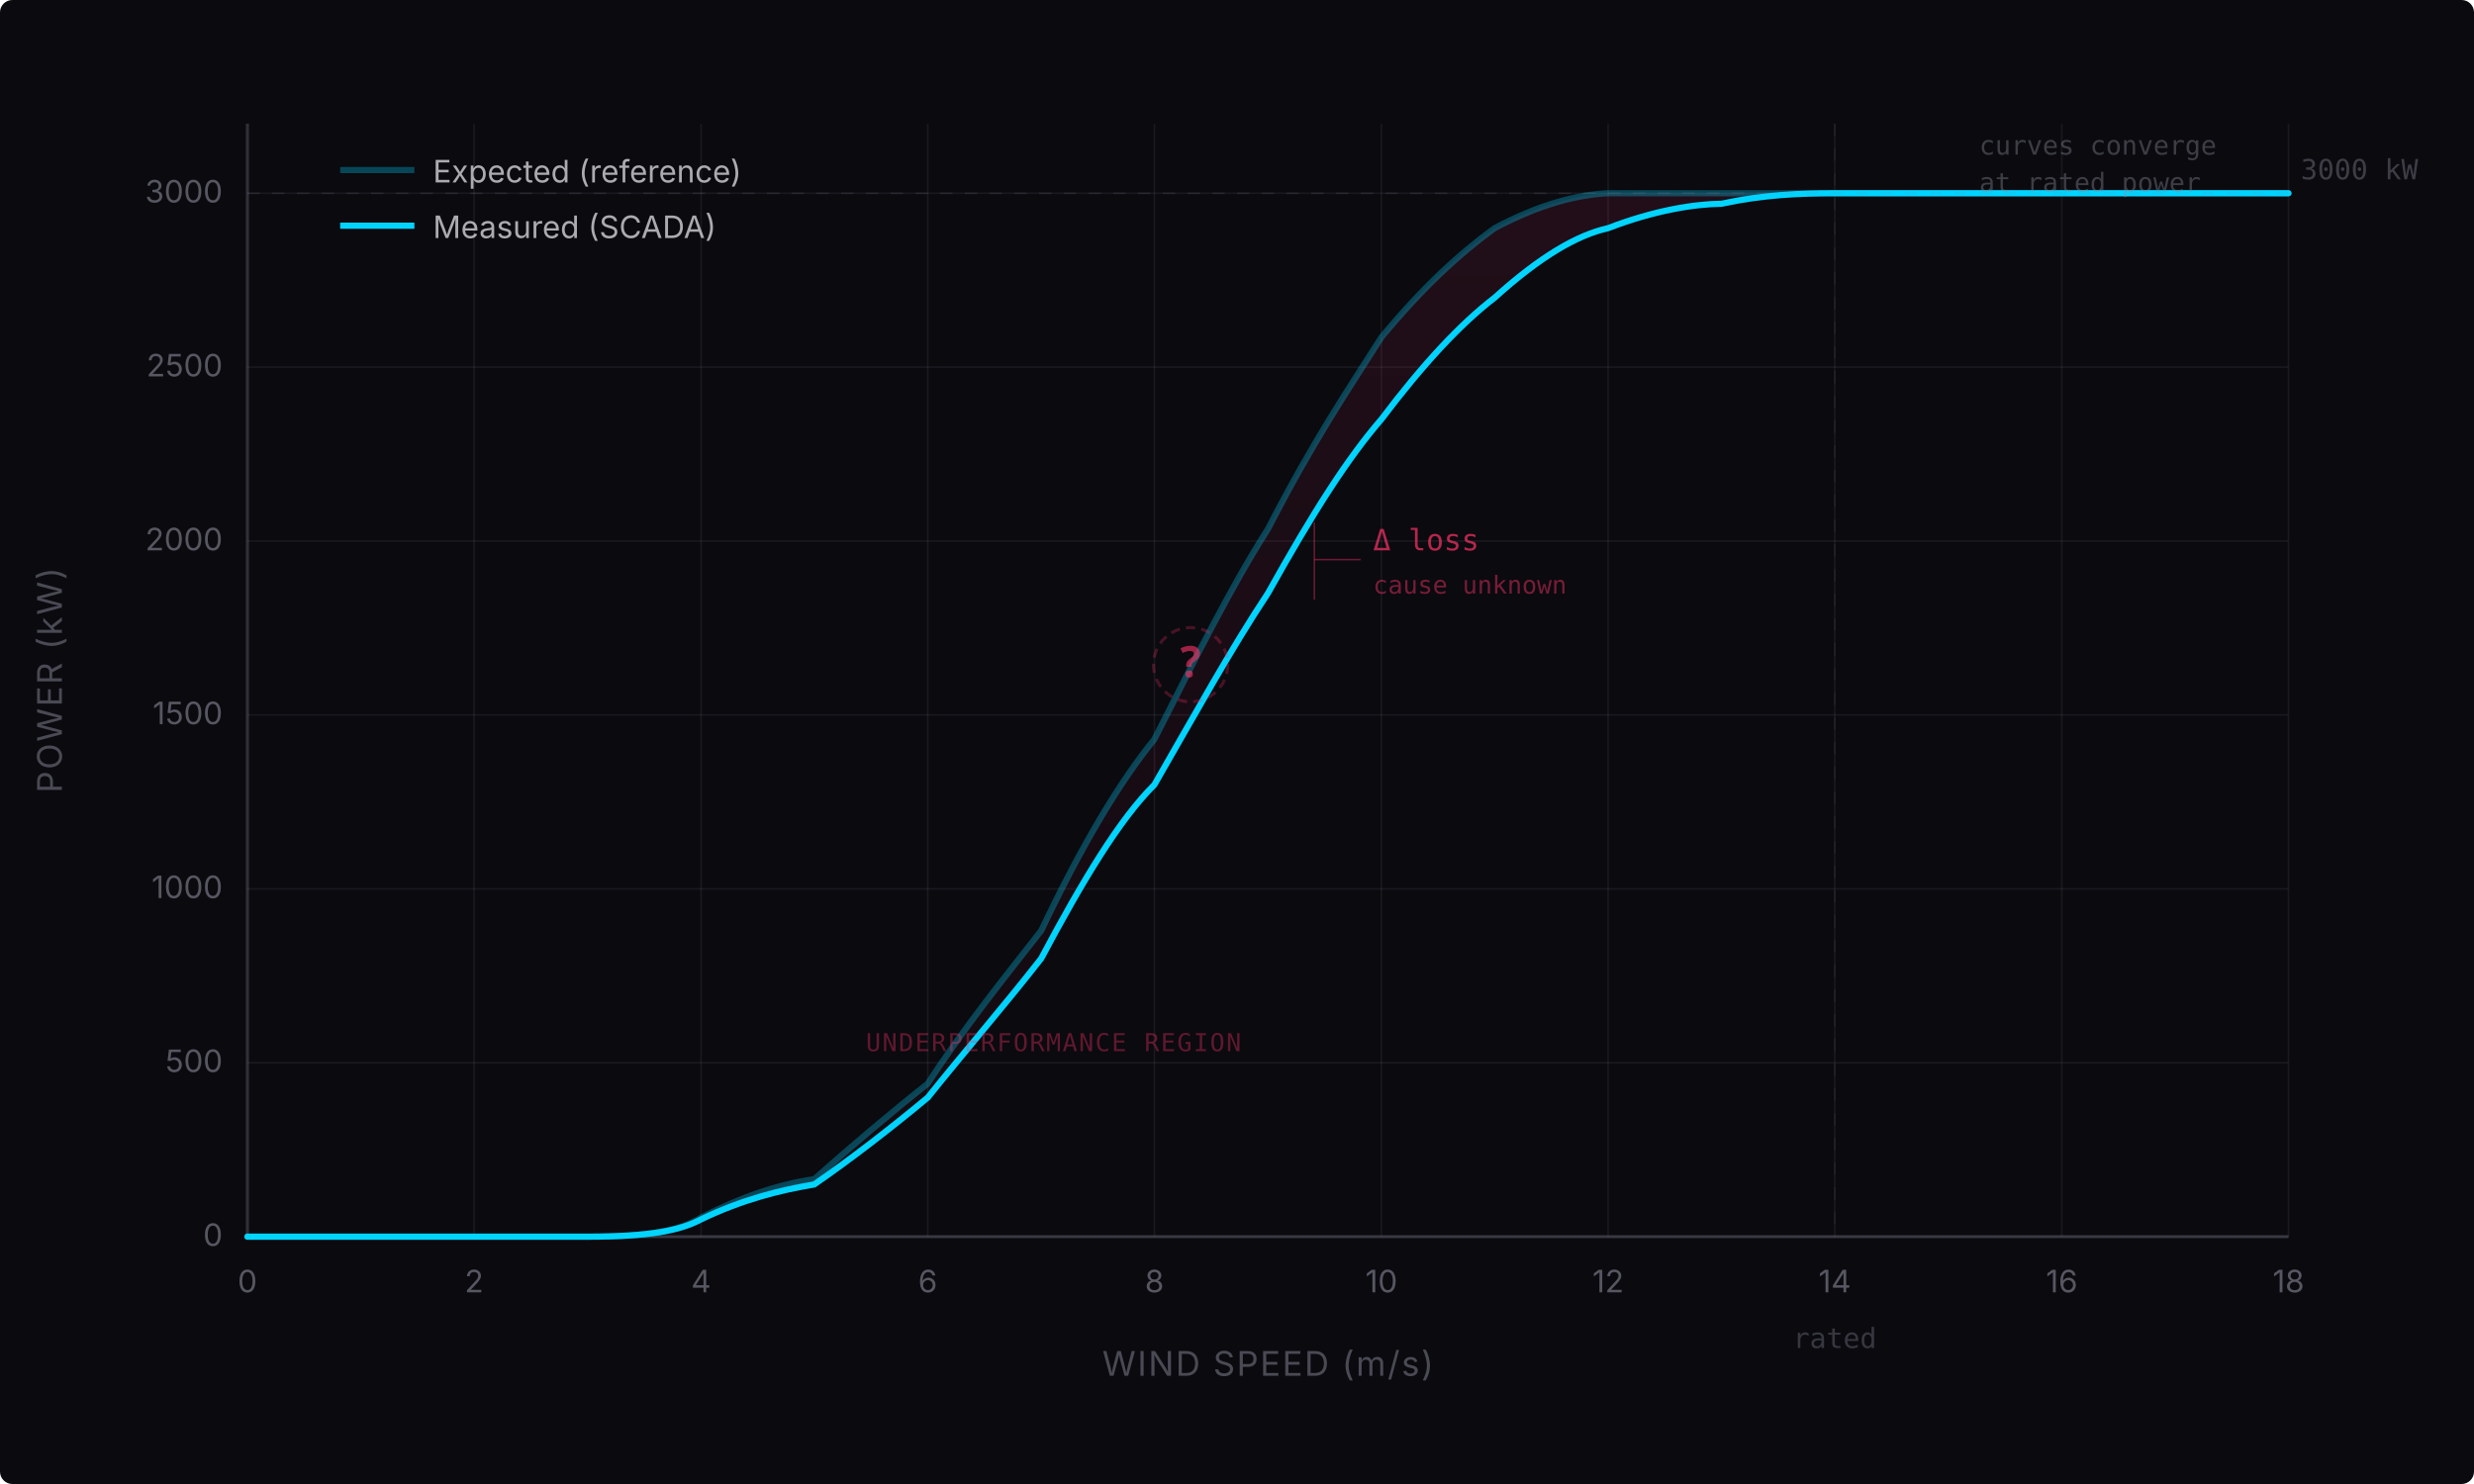
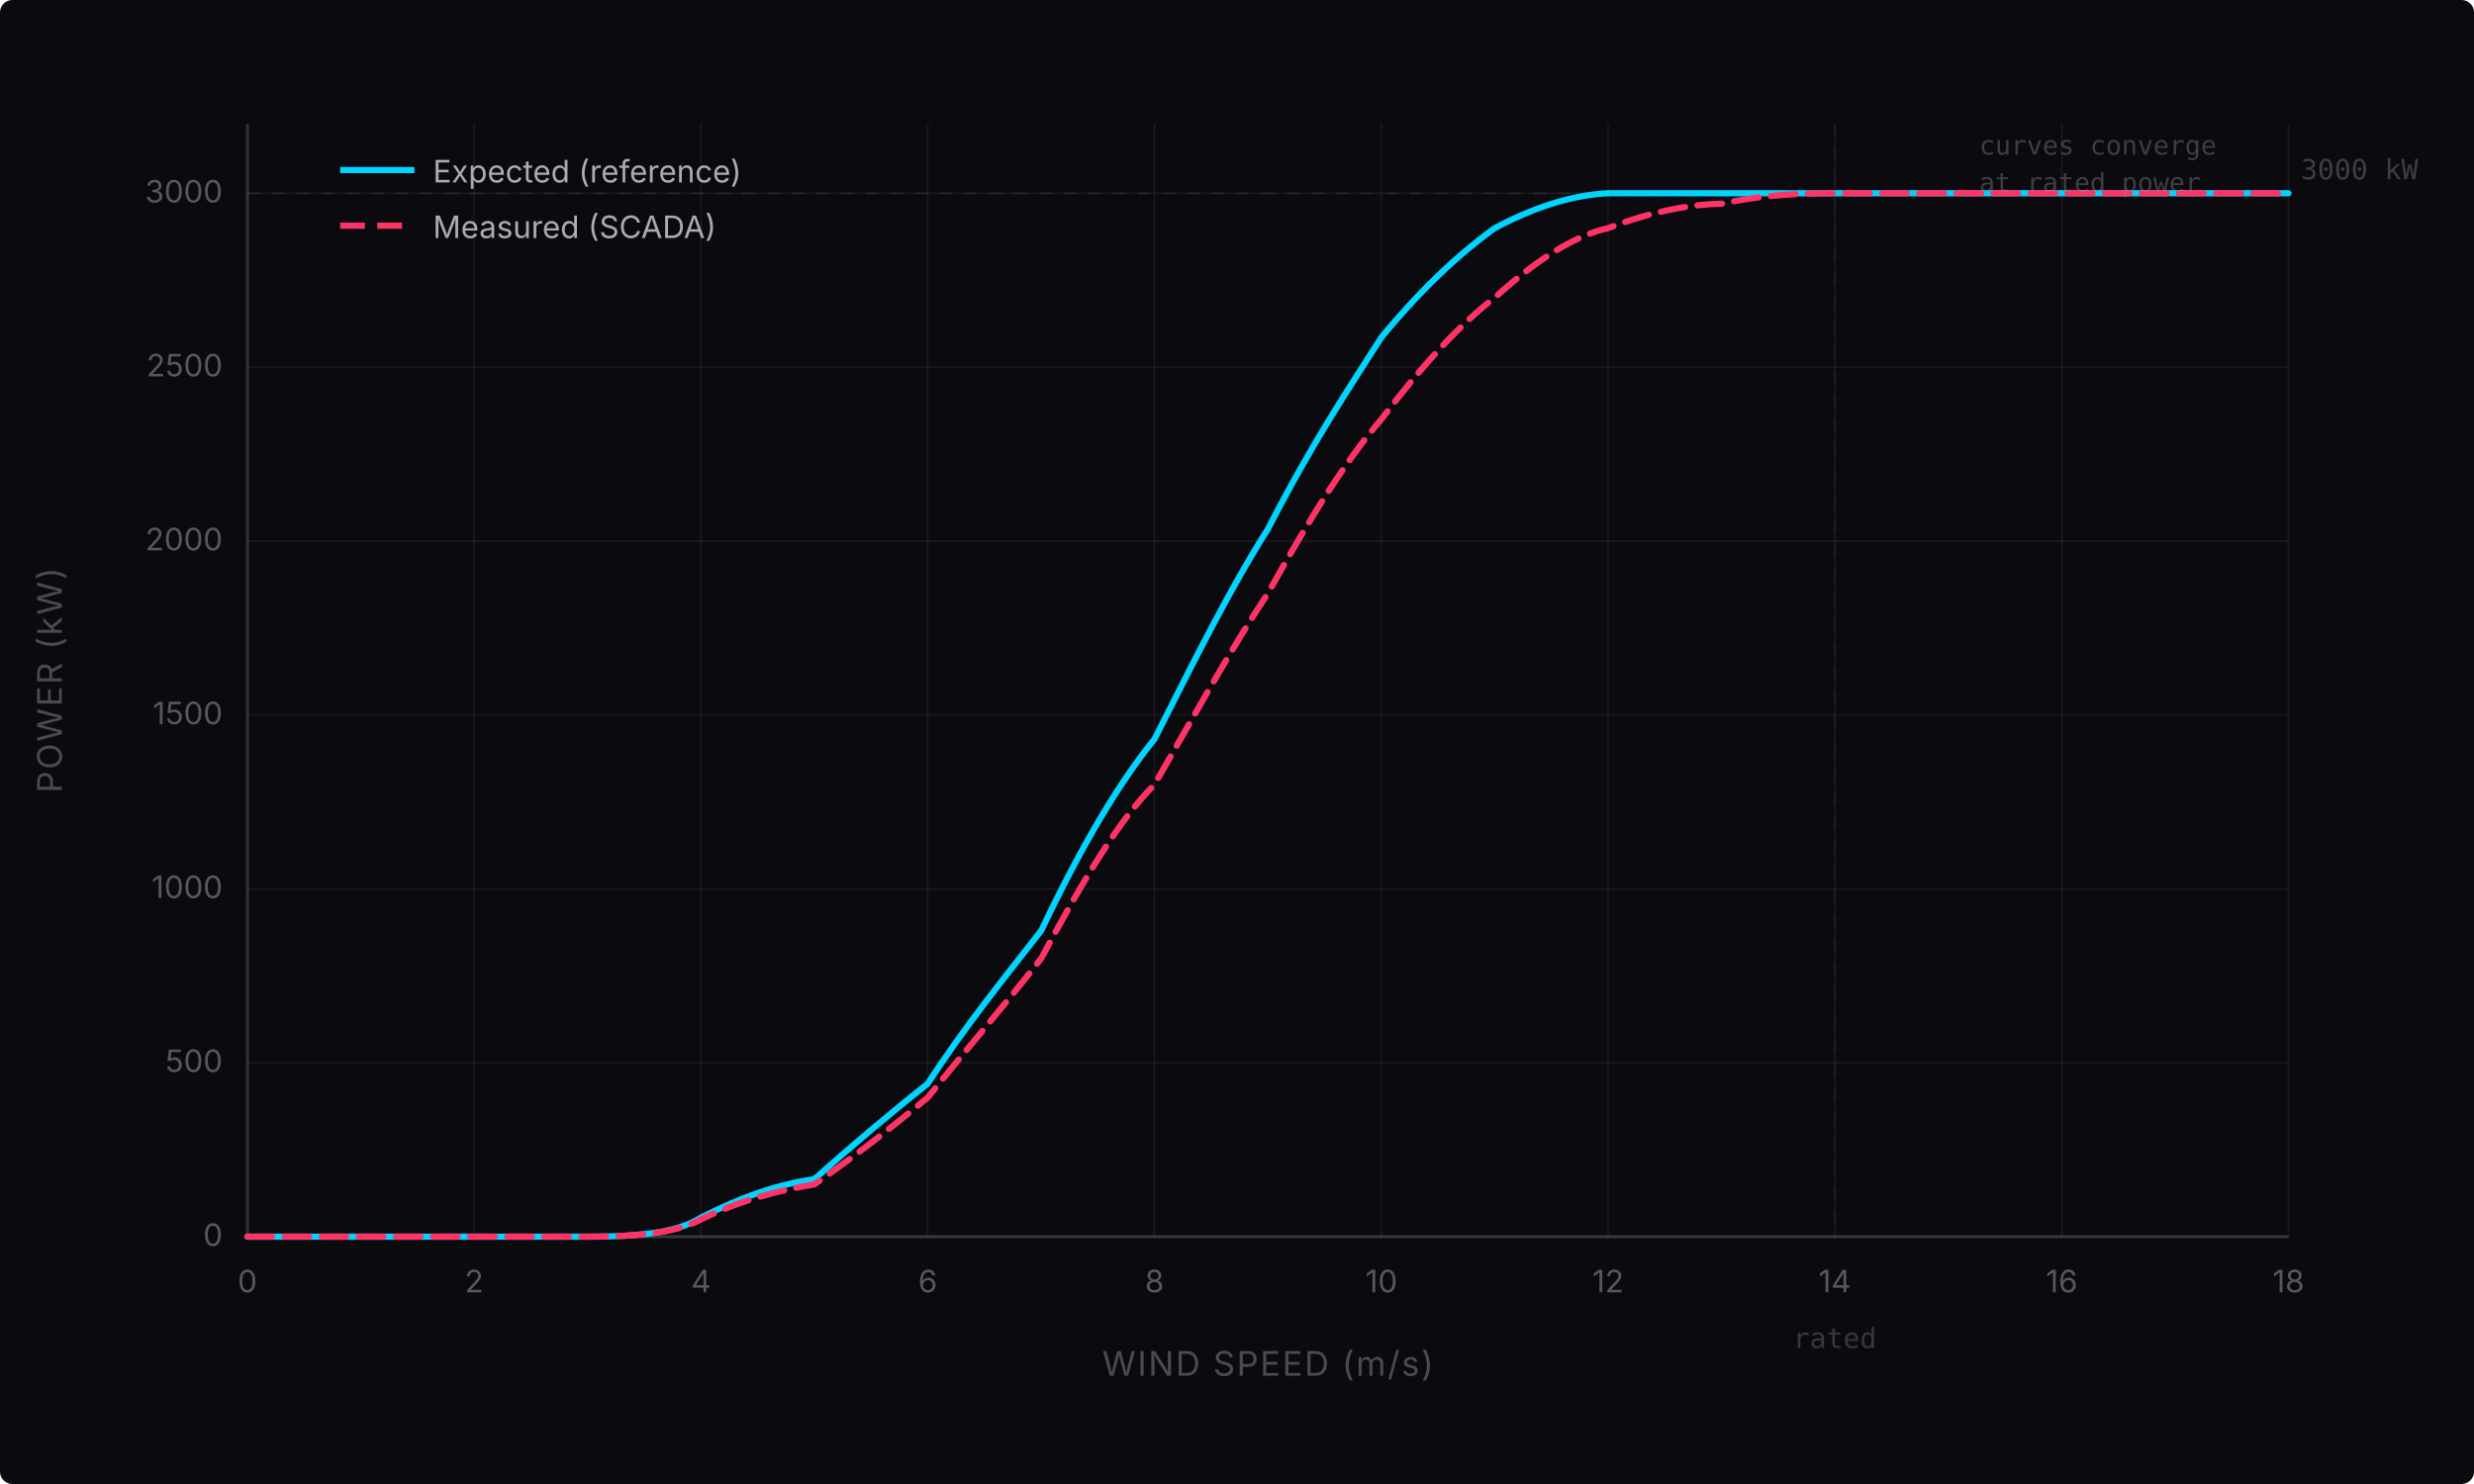
<svg xmlns="http://www.w3.org/2000/svg" viewBox="0 0 800 480" font-family="'Inter', 'SF Mono', sans-serif">
  <defs>
    <linearGradient id="gridFade" x1="0" y1="0" x2="0" y2="1">
      <stop offset="0%" stop-color="#00d4ff" stop-opacity="0.06" />
      <stop offset="100%" stop-color="#00d4ff" stop-opacity="0.02" />
    </linearGradient>
    <linearGradient id="refGrad" x1="0" y1="0" x2="1" y2="0">
      <stop offset="0%" stop-color="#00d4ff" />
      <stop offset="100%" stop-color="#00d4ff" />
    </linearGradient>
    <linearGradient id="measGrad" x1="0" y1="0" x2="1" y2="0">
      <stop offset="0%" stop-color="#ff3366" />
      <stop offset="100%" stop-color="#ff3366" />
    </linearGradient>
    <linearGradient id="ambiguityFill" x1="0" y1="0" x2="0" y2="1">
      <stop offset="0%" stop-color="#ff3366" stop-opacity="0.12" />
      <stop offset="100%" stop-color="#ff3366" stop-opacity="0.03" />
    </linearGradient>
  </defs>
  <rect width="800" height="480" fill="#0a0a0f" rx="4" />
  <g stroke="rgba(138,138,154,0.12)" stroke-width="0.5">
    <line x1="80" y1="400" x2="740" y2="400" />
    <line x1="80" y1="343.75" x2="740" y2="343.75" />
    <line x1="80" y1="287.5" x2="740" y2="287.5" />
    <line x1="80" y1="231.25" x2="740" y2="231.25" />
    <line x1="80" y1="175" x2="740" y2="175" />
    <line x1="80" y1="118.75" x2="740" y2="118.75" />
    <line x1="80" y1="62.5" x2="740" y2="62.5" />
    <line x1="153.3" y1="40" x2="153.3" y2="400" />
    <line x1="226.7" y1="40" x2="226.7" y2="400" />
    <line x1="300" y1="40" x2="300" y2="400" />
    <line x1="373.3" y1="40" x2="373.3" y2="400" />
    <line x1="446.7" y1="40" x2="446.7" y2="400" />
    <line x1="520" y1="40" x2="520" y2="400" />
    <line x1="593.3" y1="40" x2="593.3" y2="400" />
    <line x1="666.7" y1="40" x2="666.7" y2="400" />
    <line x1="740" y1="40" x2="740" y2="400" />
  </g>
  <line x1="80" y1="40" x2="80" y2="400" stroke="rgba(138,138,154,0.3)" stroke-width="1" />
  <line x1="80" y1="400" x2="740" y2="400" stroke="rgba(138,138,154,0.3)" stroke-width="1" />
  <g fill="rgba(138,138,154,0.6)" font-size="10" text-anchor="end">
    <text x="72" y="403">0</text>
    <text x="72" y="346.75">500</text>
    <text x="72" y="290.5">1000</text>
    <text x="72" y="234.25">1500</text>
    <text x="72" y="178">2000</text>
    <text x="72" y="121.75">2500</text>
    <text x="72" y="65.5">3000</text>
  </g>
  <g fill="rgba(138,138,154,0.6)" font-size="10" text-anchor="middle">
    <text x="80" y="418">0</text>
    <text x="153.3" y="418">2</text>
    <text x="226.7" y="418">4</text>
    <text x="300" y="418">6</text>
    <text x="373.3" y="418">8</text>
    <text x="446.7" y="418">10</text>
    <text x="520" y="418">12</text>
    <text x="593.3" y="418">14</text>
    <text x="666.7" y="418">16</text>
    <text x="740" y="418">18</text>
  </g>
  <text x="410" y="445" fill="rgba(138,138,154,0.5)" font-size="11" text-anchor="middle" letter-spacing="0.05em">WIND SPEED (m/s)</text>
  <text x="20" y="220" fill="rgba(138,138,154,0.5)" font-size="11" text-anchor="middle" letter-spacing="0.05em" transform="rotate(-90,20,220)">POWER (kW)</text>
-   <path d="M226.7,393.8            C240,387 252,383 263.3,381.4            C275,371 288,360 300,350.5            C312,332 325,316 336.7,301            C350,273 362,253 373.3,239.1            C387,212 398,190 410,171.1            C425,142 436,126 446.7,109.1            C460,93 472,82 483.3,73.8            C498,66 510,63 520,62.5            L593.3,62.5            C582,62.5 570,63 556.7,65.9            C548,66 535,68 520,73.8            C510,76 498,83 483.3,96.3            C472,105 460,118 446.7,135.6            C436,148 425,165 410,191.9            C398,210 387,230 373.3,253.8            C362,265 350,285 336.7,310            C325,325 312,340 300,355            C288,365 275,375 263.3,383.1            C252,385 240,388 226.7,394.4 Z" fill="url(#ambiguityFill)" opacity="0.8" />
-   <path d="M80,400 L190,400            C210,400 220,398 226.7,393.8            C240,387 252,383 263.3,381.4            C275,371 288,360 300,350.5            C312,332 325,316 336.7,301            C350,273 362,253 373.3,239.1            C387,212 398,190 410,171.1            C425,142 436,126 446.7,109.1            C460,93 472,82 483.3,73.8            C498,66 510,63 520,62.5            C535,62.5 548,62.5 556.7,62.5            C570,62.5 582,62.5 593.3,62.5            L740,62.5" fill="none" stroke="#00d4ff" stroke-width="2" stroke-linecap="round" opacity="0.3" />
-   <path d="M80,400 L190,400            C210,400 220,398 226.7,394.4            C240,388 252,385 263.3,383.1            C275,375 288,365 300,355            C312,340 325,325 336.7,310            C350,285 362,265 373.3,253.8            C387,230 398,210 410,191.9            C425,165 436,148 446.7,135.6            C460,118 472,105 483.3,96.3            C498,83 510,76 520,73.8            C535,68 548,66 556.7,65.9            C570,63 582,62.5 593.3,62.5            L740,62.5" fill="none" stroke="url(#refGrad)" stroke-width="2" stroke-linecap="round" />
+   <path d="M80,400 L190,400            C210,400 220,398 226.7,393.8            C240,387 252,383 263.3,381.4            C275,371 288,360 300,350.5            C312,332 325,316 336.7,301            C350,273 362,253 373.3,239.1            C387,212 398,190 410,171.1            C425,142 436,126 446.7,109.1            C460,93 472,82 483.3,73.8            C498,66 510,63 520,62.5            C535,62.5 548,62.5 556.7,62.5            C570,62.5 582,62.5 593.3,62.5            L740,62.5" fill="none" stroke="#00d4ff" stroke-width="2" stroke-linecap="round" />
+   <path d="M80,400 L190,400            C210,400 220,398 226.7,394.4            C240,388 252,385 263.3,383.1            C275,375 288,365 300,355            C312,340 325,325 336.7,310            C350,285 362,265 373.3,253.8            C387,230 398,210 410,191.9            C425,165 436,148 446.7,135.6            C460,118 472,105 483.3,96.3            C498,83 510,76 520,73.8            C535,68 548,66 556.7,65.9            C570,63 582,62.5 593.3,62.5            L740,62.5" fill="none" stroke="#ff3366" stroke-width="2" stroke-linecap="round" stroke-dasharray="8,4" />
  <line x1="80" y1="62.5" x2="740" y2="62.5" stroke="rgba(138,138,154,0.15)" stroke-width="0.5" stroke-dasharray="4,4" />
  <text x="744" y="58" fill="rgba(138,138,154,0.4)" font-size="9" font-family="'SF Mono', 'Fira Code', monospace">3000 kW</text>
  <line x1="593.3" y1="40" x2="593.3" y2="400" stroke="rgba(138,138,154,0.1)" stroke-width="0.5" stroke-dasharray="4,4" />
  <text x="593.3" y="436" fill="rgba(138,138,154,0.35)" font-size="9" text-anchor="middle" font-family="'SF Mono', 'Fira Code', monospace">rated</text>
-   <line x1="425" y1="169" x2="425" y2="194" stroke="rgba(255,51,102,0.4)" stroke-width="0.5" />
-   <line x1="425" y1="181" x2="440" y2="181" stroke="rgba(255,51,102,0.4)" stroke-width="0.5" />
-   <text x="444" y="178" fill="rgba(255,51,102,0.7)" font-size="9.5" font-family="'SF Mono', 'Fira Code', monospace">Δ loss</text>
-   <text x="444" y="192" fill="rgba(255,51,102,0.45)" font-size="8" font-family="'SF Mono', 'Fira Code', monospace">cause unknown</text>
-   <g transform="translate(385, 215)">
-     <circle cx="0" cy="0" r="12" fill="none" stroke="rgba(255,51,102,0.25)" stroke-width="1" stroke-dasharray="3,2" />
-     <text x="0" y="4" fill="rgba(255,51,102,0.6)" font-size="14" font-weight="600" text-anchor="middle" font-family="'Space Grotesk', sans-serif">?</text>
-   </g>
  <g transform="translate(110, 55)">
-     <line x1="0" y1="0" x2="24" y2="0" stroke="#00d4ff" stroke-width="2" opacity="0.3" />
+     <line x1="0" y1="0" x2="24" y2="0" stroke="#00d4ff" stroke-width="2" />
    <text x="30" y="4" fill="rgba(240,240,245,0.7)" font-size="10">Expected (reference)</text>
-     <line x1="0" y1="18" x2="24" y2="18" stroke="#00d4ff" stroke-width="2" />
+     <line x1="0" y1="18" x2="24" y2="18" stroke="#ff3366" stroke-width="2" stroke-dasharray="8,4" />
    <text x="30" y="22" fill="rgba(240,240,245,0.7)" font-size="10">Measured (SCADA)</text>
  </g>
  <g transform="translate(640, 50)">
    <text x="0" y="0" fill="rgba(138,138,154,0.4)" font-size="8.5" font-family="'SF Mono', 'Fira Code', monospace">curves converge</text>
    <text x="0" y="12" fill="rgba(138,138,154,0.4)" font-size="8.5" font-family="'SF Mono', 'Fira Code', monospace">at rated power</text>
  </g>
-   <g transform="translate(280, 340)">
-     <text x="0" y="0" fill="rgba(255,51,102,0.35)" font-size="8" font-family="'SF Mono', 'Fira Code', monospace" letter-spacing="0.06em">UNDERPERFORMANCE REGION</text>
-   </g>
</svg>
